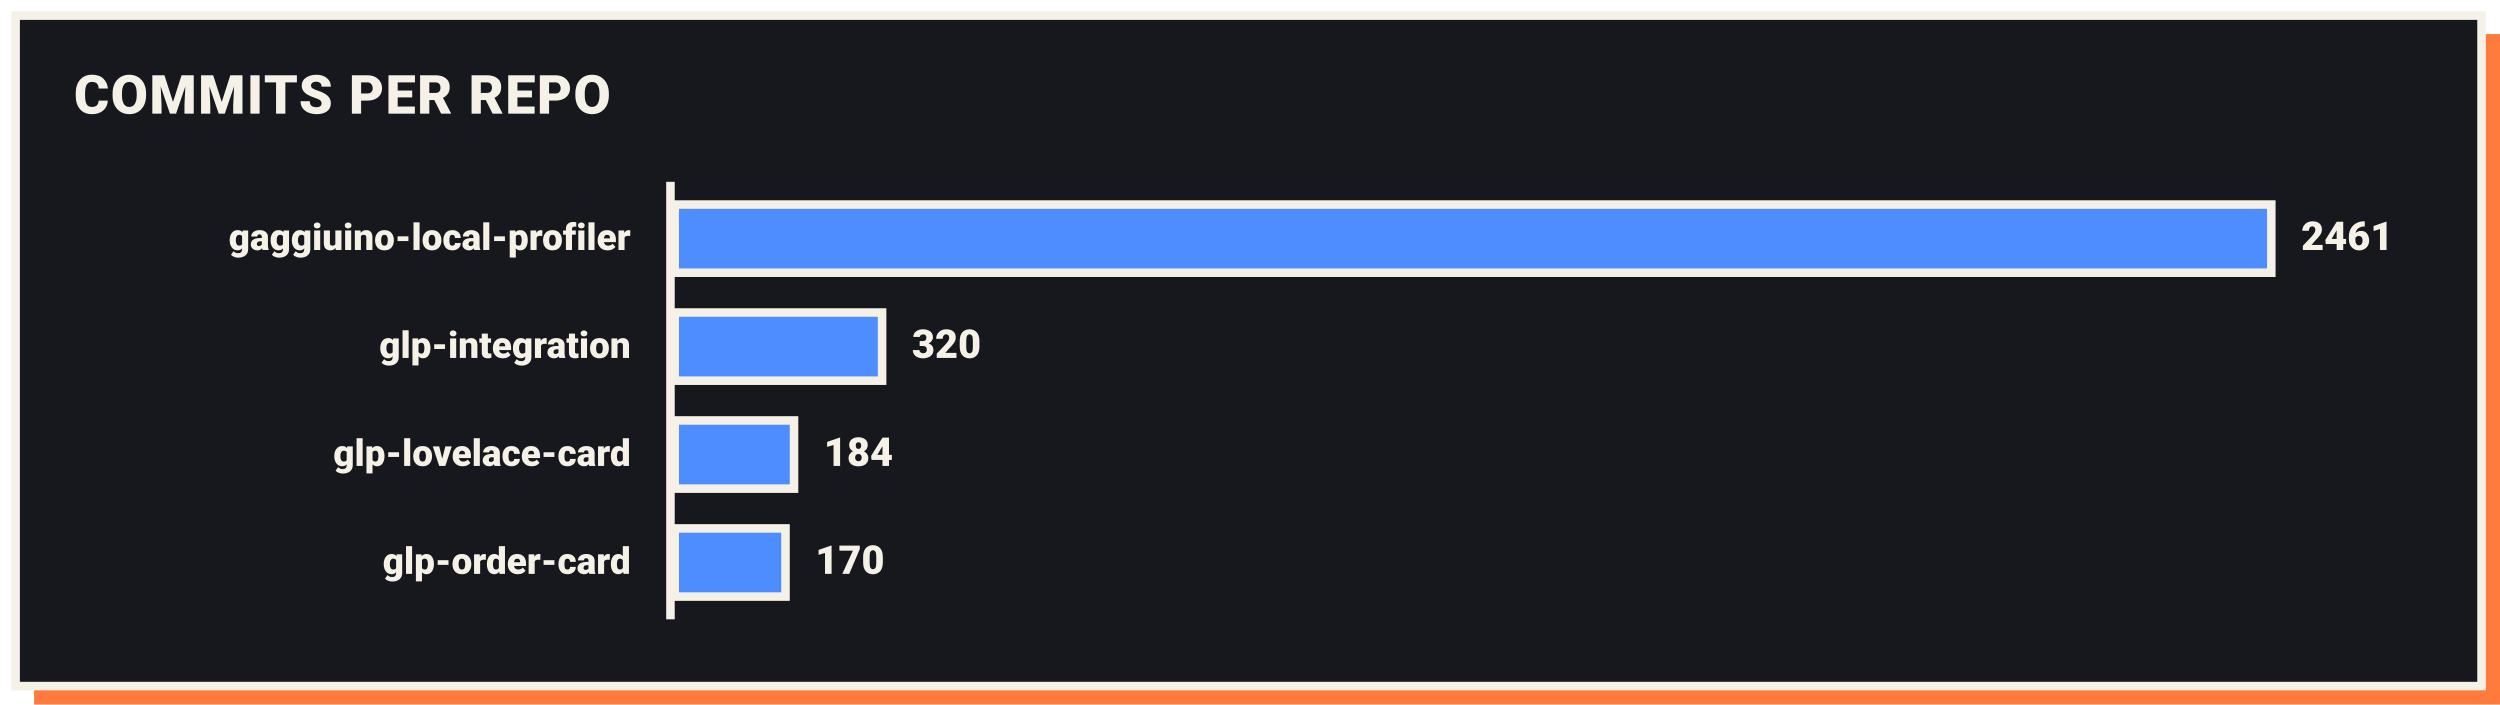
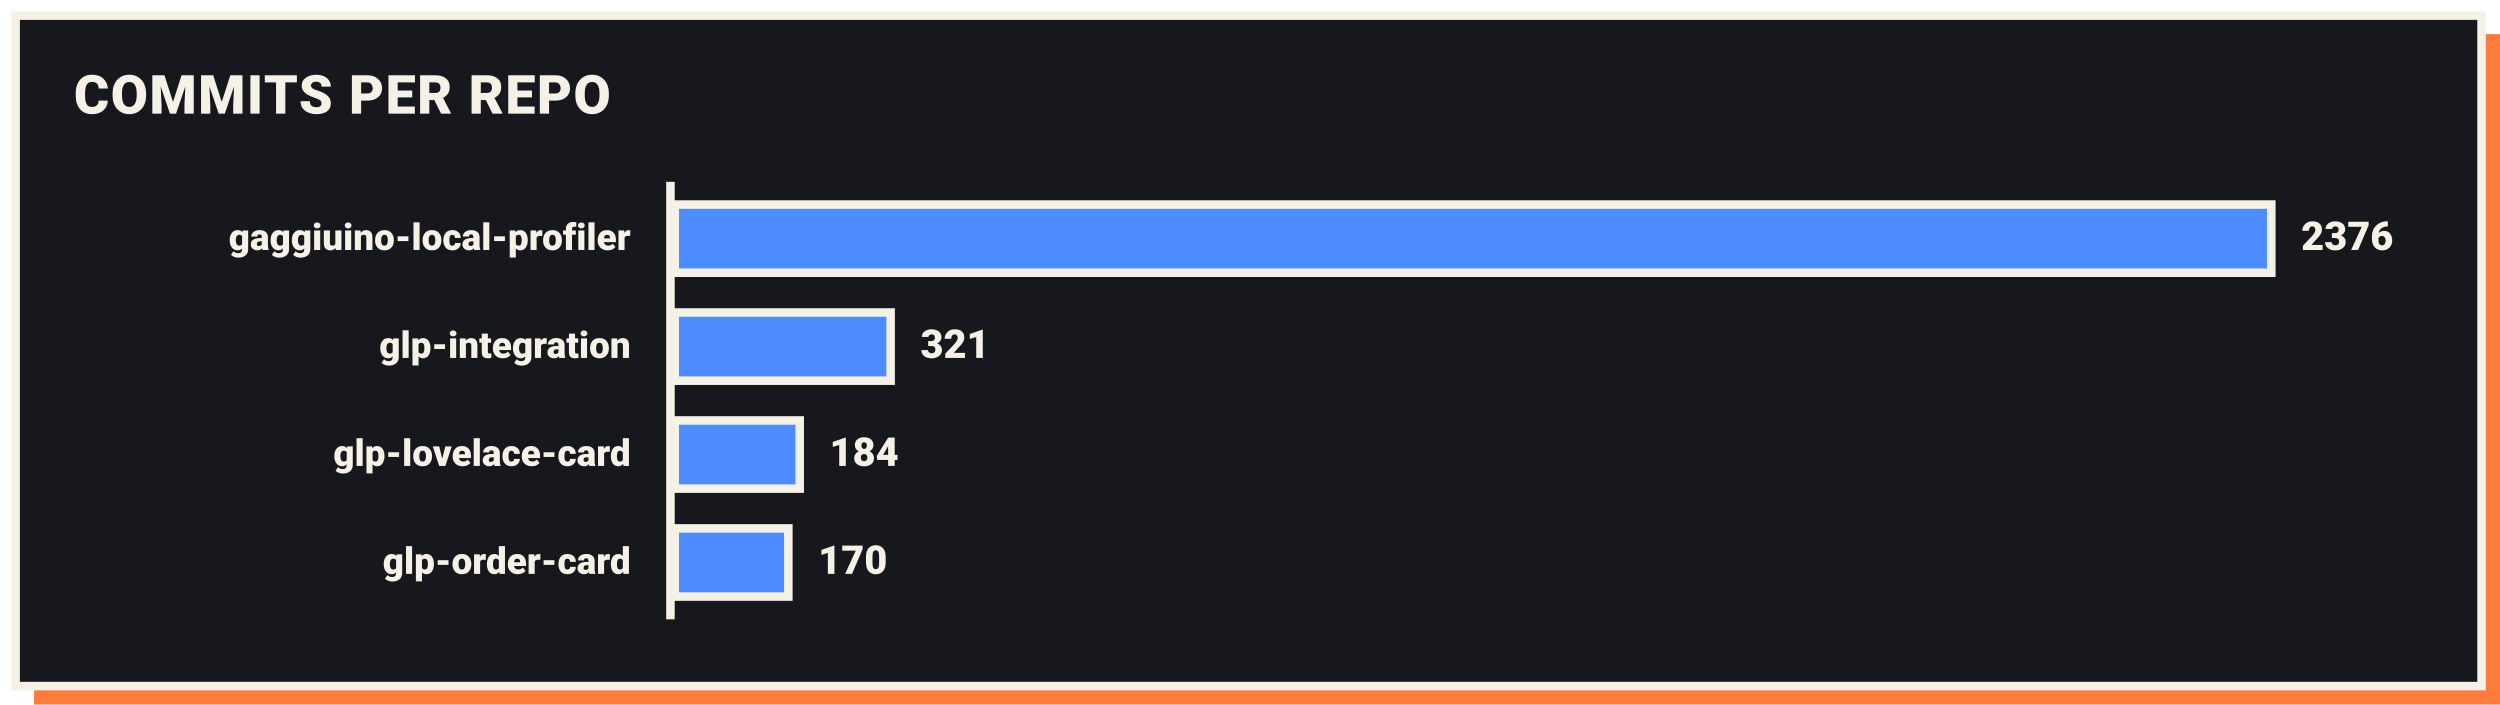
<svg xmlns="http://www.w3.org/2000/svg" viewBox="0 0 880 248" font-family="-apple-system, BlinkMacSystemFont, 'Segoe UI', Roboto, Helvetica, Arial, sans-serif" role="img" aria-labelledby="t d">
  <rect x="12" y="12" width="868" height="236" fill="#ff7a3d" />
  <rect x="5.5" y="5.5" width="868" height="236" fill="#16181d" stroke="#f5f1e6" stroke-width="3" />
  <text x="26" y="40" fill="#f5f1e6" font-weight="800" font-size="19" letter-spacing="0.5">COMMITS PER REPO</text>
  <line x1="236" y1="64" x2="236" y2="218" stroke="#f5f1e6" stroke-width="3" />
  <text x="222" y="88" fill="#f5f1e6" font-weight="800" font-size="13" text-anchor="end">gaggiuino-local-profiler</text>
  <rect x="237.5" y="72" width="562" height="24" fill="#4d8dff" stroke="#f5f1e6" stroke-width="3" />
-   <text x="810" y="88" fill="#f5f1e6" font-weight="800" font-size="14">2461</text>
+   <text x="810" y="88" fill="#f5f1e6" font-weight="800" font-size="14">2376</text>
  <text x="222" y="126" fill="#f5f1e6" font-weight="800" font-size="13" text-anchor="end">glp-integration</text>
-   <rect x="237.5" y="110" width="73" height="24" fill="#4d8dff" stroke="#f5f1e6" stroke-width="3" />
-   <text x="321" y="126" fill="#f5f1e6" font-weight="800" font-size="14">320</text>
+   <rect x="237.5" y="110" width="76" height="24" fill="#4d8dff" stroke="#f5f1e6" stroke-width="3" />
+   <text x="324" y="126" fill="#f5f1e6" font-weight="800" font-size="14">321</text>
  <text x="222" y="164" fill="#f5f1e6" font-weight="800" font-size="13" text-anchor="end">glp-lovelace-card</text>
-   <rect x="237.5" y="148" width="42" height="24" fill="#4d8dff" stroke="#f5f1e6" stroke-width="3" />
-   <text x="290" y="164" fill="#f5f1e6" font-weight="800" font-size="14">184</text>
+   <rect x="237.5" y="148" width="44" height="24" fill="#4d8dff" stroke="#f5f1e6" stroke-width="3" />
+   <text x="292" y="164" fill="#f5f1e6" font-weight="800" font-size="14">184</text>
  <text x="222" y="202" fill="#f5f1e6" font-weight="800" font-size="13" text-anchor="end">glp-order-card</text>
-   <rect x="237.5" y="186" width="39" height="24" fill="#4d8dff" stroke="#f5f1e6" stroke-width="3" />
-   <text x="287" y="202" fill="#f5f1e6" font-weight="800" font-size="14">170</text>
+   <rect x="237.5" y="186" width="40" height="24" fill="#4d8dff" stroke="#f5f1e6" stroke-width="3" />
+   <text x="288" y="202" fill="#f5f1e6" font-weight="800" font-size="14">170</text>
</svg>
